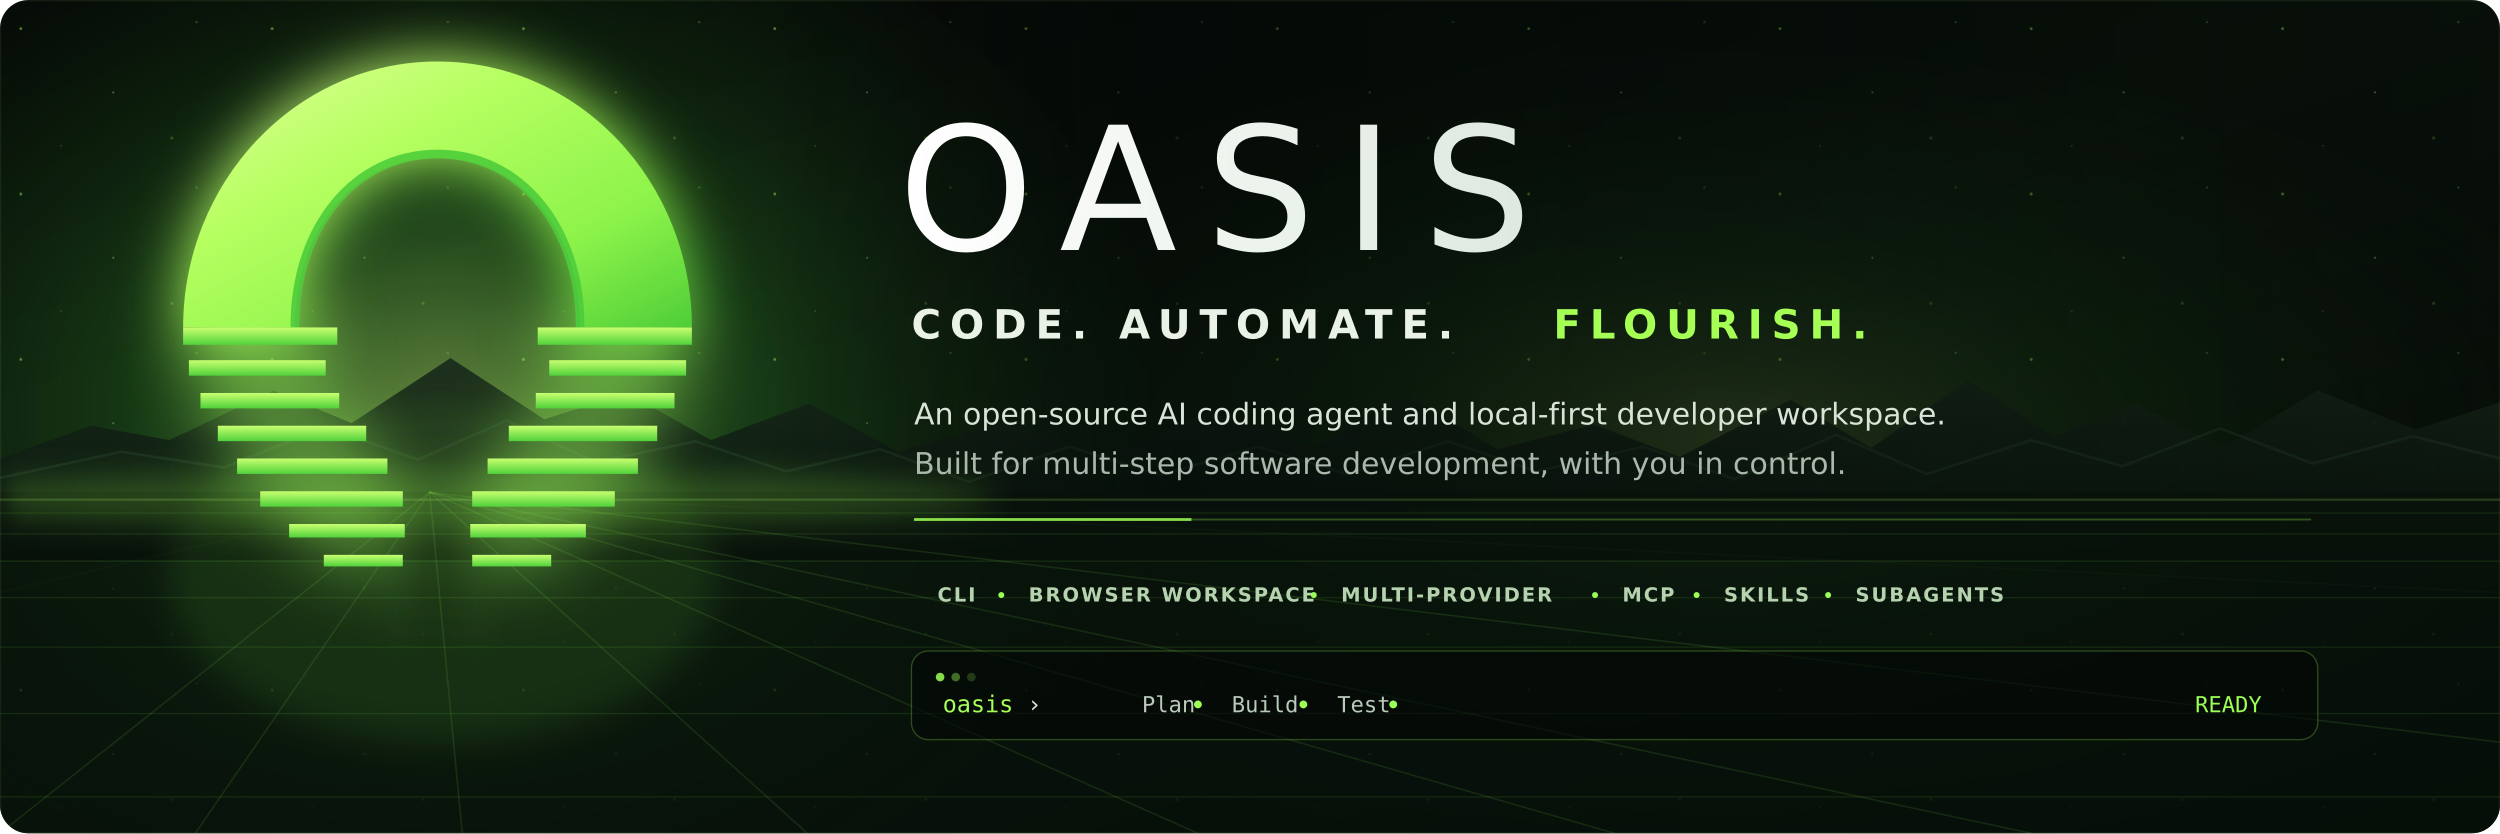
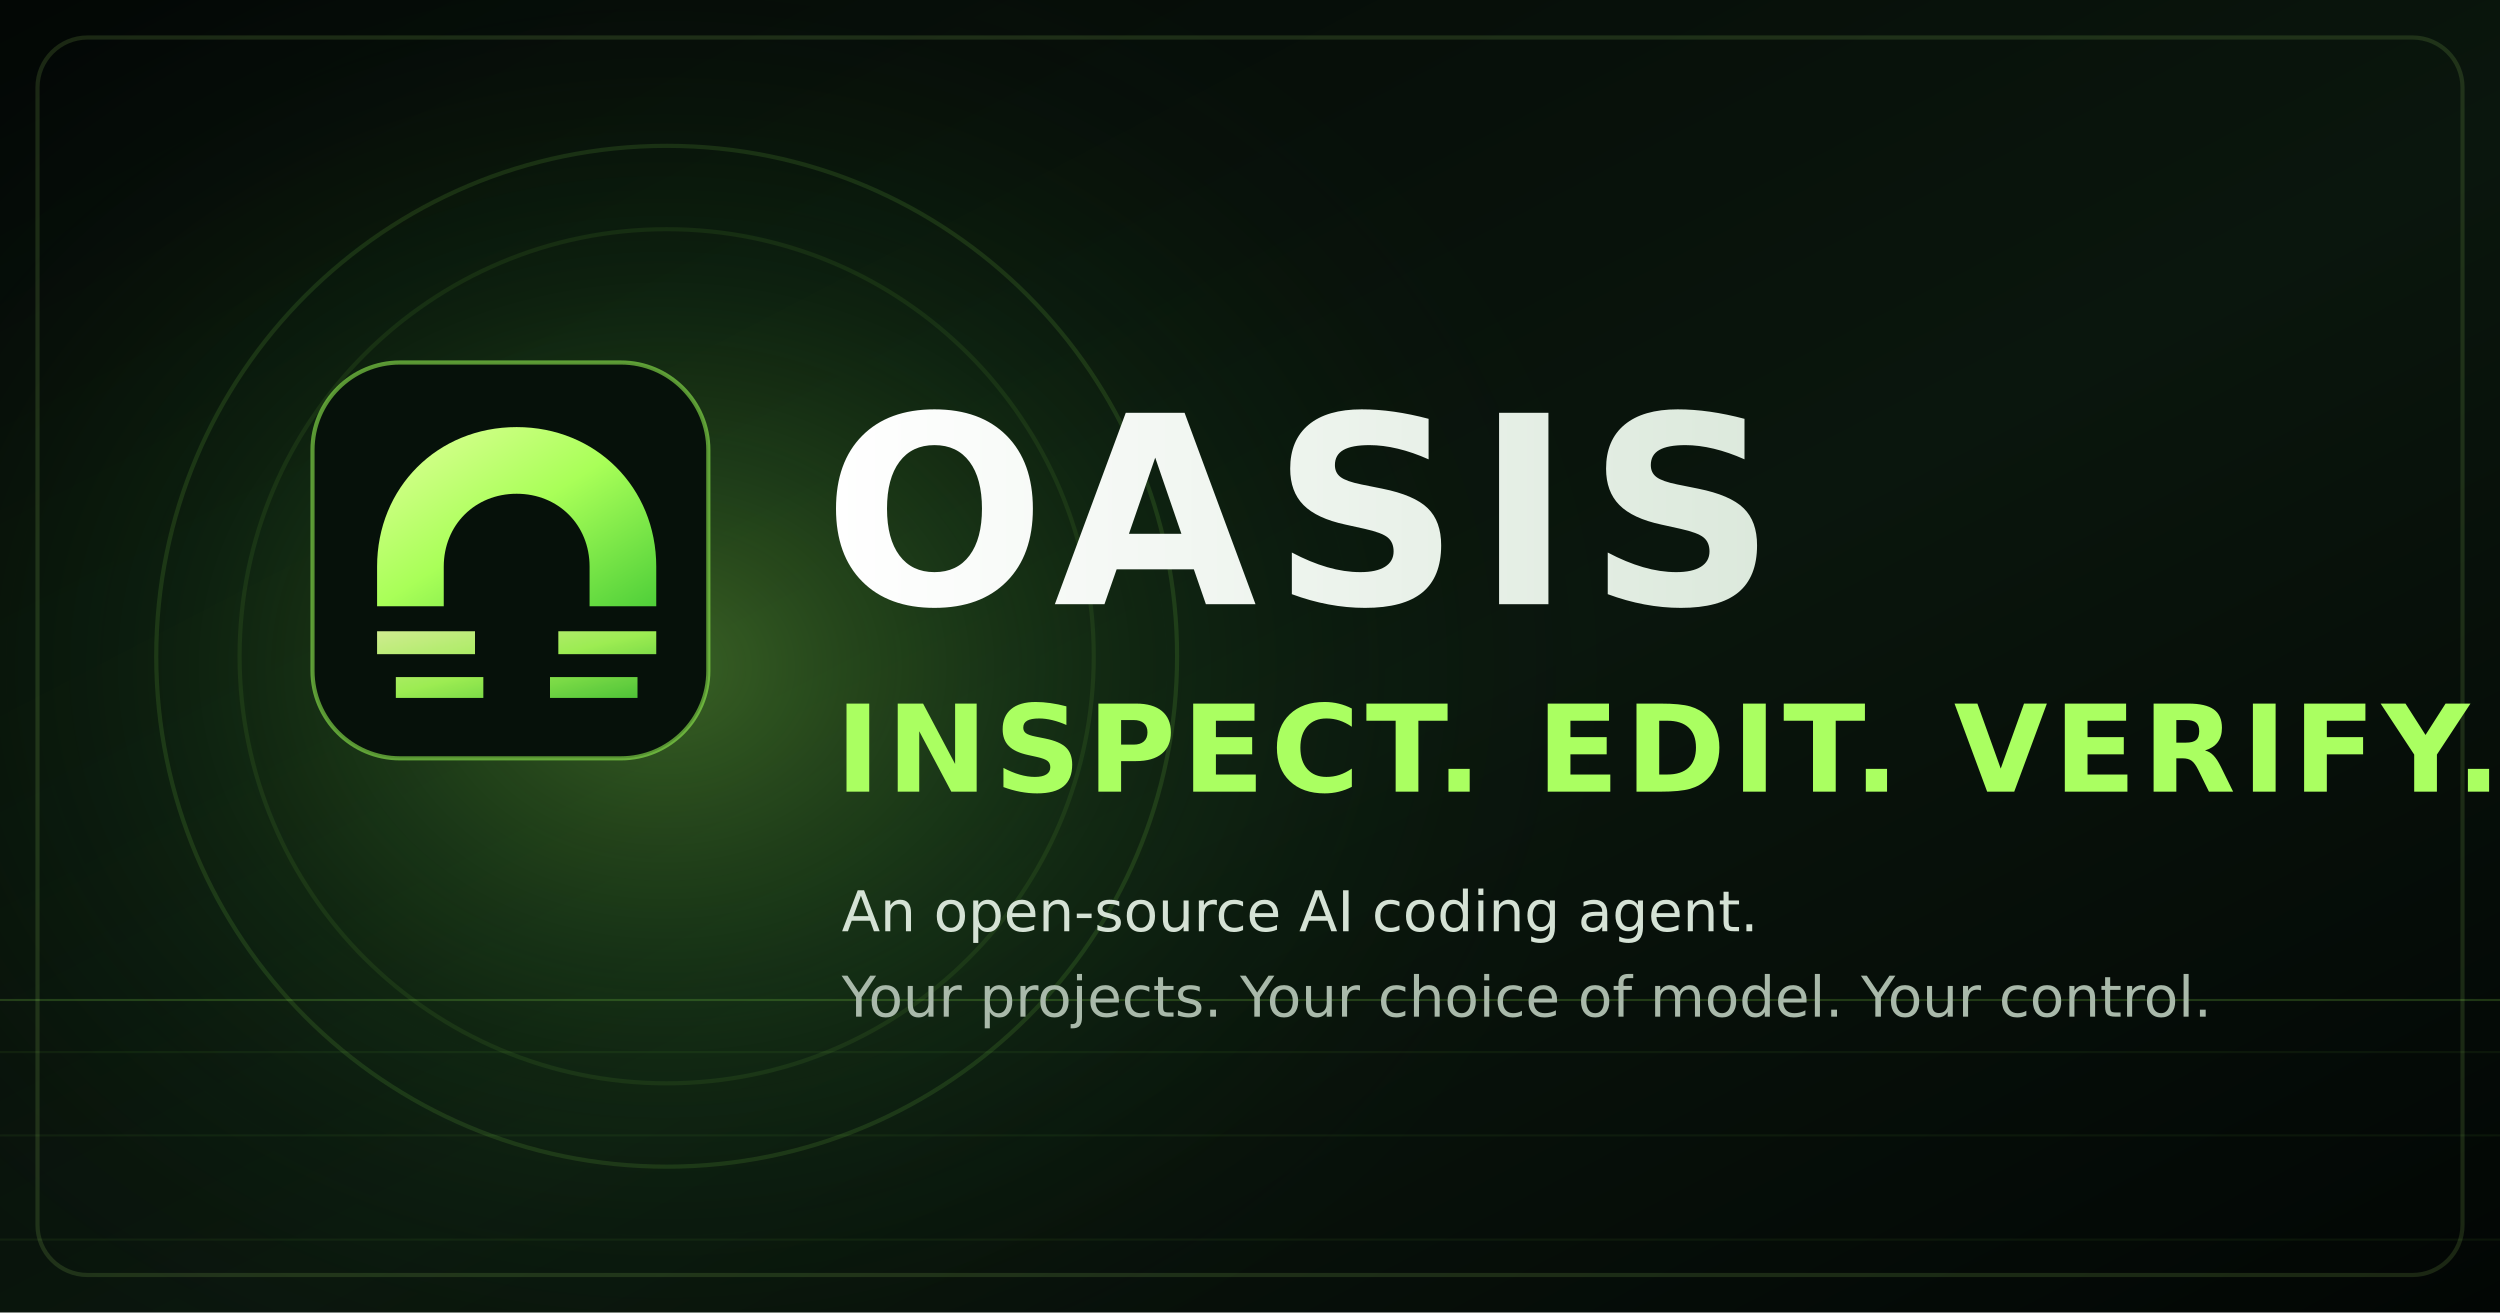
- <svg xmlns="http://www.w3.org/2000/svg" width="1920" height="640" viewBox="0 0 1920 640" role="img" aria-labelledby="title desc">
+ <svg xmlns="http://www.w3.org/2000/svg" width="1200" height="630" viewBox="0 0 1200 630" role="img" aria-labelledby="title desc">
  <defs>
-     <linearGradient id="background" x1="0" y1="0" x2="1" y2="1">
-       <stop offset="0" stop-color="#040705" />
-       <stop offset=".48" stop-color="#09120b" />
-       <stop offset="1" stop-color="#030605" />
+     <linearGradient id="bg" x1="0" y1="0" x2="1" y2="1">
+       <stop offset="0" stop-color="#030705" />
+       <stop offset=".55" stop-color="#0a160d" />
+       <stop offset="1" stop-color="#020604" />
    </linearGradient>
-     <radialGradient id="portalGlow" cx=".5" cy=".48" r=".58">
-       <stop offset="0" stop-color="#c4ff76" stop-opacity=".48" />
-       <stop offset=".38" stop-color="#4acb3e" stop-opacity=".22" />
-       <stop offset="1" stop-color="#08100a" stop-opacity="0" />
+     <radialGradient id="glow">
+       <stop offset="0" stop-color="#9bff55" stop-opacity=".34" />
+       <stop offset=".48" stop-color="#3d9d37" stop-opacity=".13" />
+       <stop offset="1" stop-color="#06100a" stop-opacity="0" />
    </radialGradient>
    <linearGradient id="lime" x1="0" y1="0" x2="1" y2="1">
-       <stop offset="0" stop-color="#e2ff9b" />
-       <stop offset=".35" stop-color="#b6ff61" />
-       <stop offset=".72" stop-color="#8df34a" />
-       <stop offset="1" stop-color="#4fce38" />
+       <stop offset="0" stop-color="#e1ff9b" />
+       <stop offset=".5" stop-color="#a9ff58" />
+       <stop offset="1" stop-color="#4fcf39" />
    </linearGradient>
-     <linearGradient id="bars" x1="0" y1="0" x2="0" y2="1">
-       <stop offset="0" stop-color="#c8ff70" />
-       <stop offset="1" stop-color="#50d23b" />
+     <linearGradient id="white" x1="0" y1="0" x2="1" y2="0">
+       <stop offset="0" stop-color="#ffffff" />
+       <stop offset="1" stop-color="#dce9dc" />
    </linearGradient>
-     <linearGradient id="horizon" x1="0" y1="0" x2="1" y2="0">
-       <stop offset="0" stop-color="#8cff50" stop-opacity="0" />
-       <stop offset=".18" stop-color="#9bff55" stop-opacity=".84" />
-       <stop offset=".48" stop-color="#77e94b" stop-opacity=".2" />
-       <stop offset="1" stop-color="#9bff55" stop-opacity="0" />
-     </linearGradient>
-     <linearGradient id="mountains" x1="0" y1="0" x2="0" y2="1">
-       <stop offset="0" stop-color="#17291b" />
-       <stop offset="1" stop-color="#07100a" />
-     </linearGradient>
-     <linearGradient id="wordmark" x1="0" y1="0" x2="1" y2="0">
-       <stop offset="0" stop-color="#ffffff" />
-       <stop offset="1" stop-color="#dfe9df" />
-     </linearGradient>
-     <linearGradient id="textShade" x1="0" y1="0" x2="1" y2="0">
-       <stop offset="0" stop-color="#030605" stop-opacity="0" />
-       <stop offset=".22" stop-color="#030605" stop-opacity=".52" />
-       <stop offset="1" stop-color="#030605" stop-opacity=".18" />
-     </linearGradient>
-     <filter id="softGlow" x="-80%" y="-80%" width="260%" height="260%">
-       <feGaussianBlur stdDeviation="16" result="blur" />
-       <feMerge>
-         <feMergeNode in="blur" />
-         <feMergeNode in="SourceGraphic" />
-       </feMerge>
-     </filter>
-     <filter id="lightBlur" x="-80%" y="-80%" width="260%" height="260%">
-       <feGaussianBlur stdDeviation="12" />
-     </filter>
-     <pattern id="stars" width="193" height="127" patternUnits="userSpaceOnUse">
-       <circle cx="16" cy="22" r="1.1" fill="#aaff62" opacity=".48" />
-       <circle cx="87" cy="71" r=".8" fill="#d7ff9e" opacity=".35" />
-       <circle cx="151" cy="17" r=".9" fill="#8dff55" opacity=".25" />
-       <circle cx="132" cy="106" r="1.15" fill="#aaff62" opacity=".23" />
-       <circle cx="47" cy="112" r=".7" fill="#d7ff9e" opacity=".22" />
-     </pattern>
-     <clipPath id="frame">
-       <rect width="1920" height="640" rx="22" />
-     </clipPath>
  </defs>
-   <g clip-path="url(#frame)">
-     <rect width="1920" height="640" fill="url(#background)" />
-     <rect width="1920" height="640" fill="url(#stars)" />
-     <ellipse cx="340" cy="330" rx="560" ry="430" fill="url(#portalGlow)" />
-     <ellipse cx="1330" cy="350" rx="700" ry="310" fill="url(#portalGlow)" opacity=".48" />
-     <path d="M0 352 70 327 130 338 210 300 270 325 346 275 418 322 482 302 546 338 621 310 690 347 770 324 850 350 930 315 1010 343 1080 303 1150 345 1224 326 1290 351 1375 307 1437 344 1512 292 1578 335 1640 310 1707 344 1780 300 1855 330 1920 309V430H0Z" fill="url(#mountains)" opacity=".88" />
-     <path d="M0 367 93 347 172 359 250 328 321 353 389 323 457 355 534 339 604 362 676 345 744 370 821 343 891 365 966 343 1034 364 1112 339 1180 362 1262 343 1332 368 1410 334 1480 364 1560 338 1630 358 1705 329 1776 356 1853 335 1920 352" fill="none" stroke="#315237" stroke-opacity=".3" stroke-width="2" />
-     <rect x="590" y="0" width="1330" height="390" fill="url(#textShade)" />
-     <rect x="0" y="378" width="1920" height="262" fill="#07100a" opacity=".72" />
-     <path d="M0 383H1920 M0 394H1920 M0 410H1920 M0 431H1920 M0 459H1920 M0 497H1920 M0 548H1920 M0 612H1920" fill="none" stroke="#8cff55" stroke-opacity=".10" stroke-width="1" />
-     <g fill="none" stroke="#8cff55" stroke-opacity=".11" stroke-width="1.2">
-       <path d="M330 378 0 640" />
-       <path d="M330 378 150 640" />
-       <path d="M330 378 355 640" />
-       <path d="M330 378 620 640" />
-       <path d="M330 378 920 640" />
-       <path d="M330 378 1240 640" />
-       <path d="M330 378 1560 640" />
-       <path d="M330 378 1920 570" />
-       <path d="M0 455 330 378 1920 455" opacity=".18" />
-     </g>
-     <ellipse cx="344" cy="383" rx="420" ry="22" fill="#9bff55" opacity=".22" filter="url(#lightBlur)" />
-     <ellipse cx="340" cy="442" rx="210" ry="130" fill="#8cff50" opacity=".09" filter="url(#lightBlur)" />
-     <path d="M0 382H1920" stroke="url(#horizon)" stroke-width="2.2" />
-     <path d="M0 384H1920" stroke="#b8ff73" stroke-opacity=".22" stroke-width="1" />
-     <g transform="translate(114 28) scale(1.48)" filter="url(#softGlow)">
-       <path d="M18 151 C18 76 76 13 150 13 C224 13 282 76 282 151 L224 151 C224 101 194 63 150 63 C106 63 76 101 76 151 Z" fill="url(#lime)" />
-       <path d="M76 150 C76 99 107 61 150 61 C193 61 224 99 224 150" fill="none" stroke="#4ccc3a" stroke-width="4.5" stroke-linecap="round" opacity=".88" />
-       <g fill="url(#bars)">
-         <path d="M18 151 H98 V160 H18 Z M202 151 H282 V160 H202 Z" />
-         <path d="M21 168 H92 V176 H21 Z M208 168 H279 V176 H208 Z" />
-         <path d="M27 185 H99 V193 H27 Z M201 185 H273 V193 H201 Z" />
-         <path d="M36 202 H113 V210 H36 Z M187 202 H264 V210 H187 Z" />
-         <path d="M46 219 H124 V227 H46 Z M176 219 H254 V227 H176 Z" />
-         <path d="M58 236 H132 V244 H58 Z M168 236 H242 V244 H168 Z" />
-         <path d="M73 253 H133 V260 H73 Z M167 253 H227 V260 H167 Z" />
-         <path d="M91 269 H132 V275 H91 Z M168 269 H209 V275 H168 Z" />
-       </g>
-     </g>
-     <path d="M305 399 305 492 M365 399 365 492" stroke="#9bff55" stroke-opacity=".04" stroke-width="18" filter="url(#lightBlur)" />
-     <text x="690" y="192" font-family="Space Grotesk, Montserrat, 'DejaVu Sans', Arial, sans-serif" font-size="132" font-weight="450" letter-spacing="22" fill="url(#wordmark)">OASIS</text>
-     <text x="700" y="260" font-family="Space Grotesk, Montserrat, 'DejaVu Sans', Arial, sans-serif" font-size="31" font-weight="600" letter-spacing="6.8" fill="#eaf1e6">CODE. AUTOMATE.</text>
-     <text x="1193" y="260" font-family="Space Grotesk, Montserrat, 'DejaVu Sans', Arial, sans-serif" font-size="31" font-weight="700" letter-spacing="6.8" fill="#a6ff55">FLOURISH.</text>
-     <text x="702" y="326" font-family="'DejaVu Sans', Arial, sans-serif" font-size="23" fill="#d9e3d8">An open-source AI coding agent and local-first developer workspace.</text>
-     <text x="702" y="364" font-family="'DejaVu Sans', Arial, sans-serif" font-size="23" fill="#aab9ab">Built for multi-step software development, with you in control.</text>
-     <path d="M702 399H1775" stroke="#9bff55" stroke-opacity=".28" stroke-width="1.4" />
-     <path d="M702 399H915" stroke="#9bff55" stroke-opacity=".8" stroke-width="2.2" />
-     <g font-family="'DejaVu Sans', Arial, sans-serif" font-size="15" font-weight="600" letter-spacing="1.5" fill="#b6d3af">
-       <text x="720" y="462">CLI</text>
-       <circle cx="769" cy="457" r="2.3" fill="#9bff55" />
-       <text x="790" y="462">BROWSER WORKSPACE</text>
-       <circle cx="1009" cy="457" r="2.3" fill="#9bff55" />
-       <text x="1030" y="462">MULTI-PROVIDER</text>
-       <circle cx="1225" cy="457" r="2.3" fill="#9bff55" />
-       <text x="1246" y="462">MCP</text>
-       <circle cx="1303" cy="457" r="2.3" fill="#9bff55" />
-       <text x="1324" y="462">SKILLS</text>
-       <circle cx="1404" cy="457" r="2.3" fill="#9bff55" />
-       <text x="1425" y="462">SUBAGENTS</text>
-     </g>
-     <g transform="translate(700 500)">
-       <rect width="1080" height="68" rx="13" fill="#040805" fill-opacity=".62" stroke="#9bff55" stroke-opacity=".26" />
-       <circle cx="22" cy="20" r="3.3" fill="#9bff55" opacity=".85" />
-       <circle cx="34" cy="20" r="3.3" fill="#9bff55" opacity=".4" />
-       <circle cx="46" cy="20" r="3.3" fill="#9bff55" opacity=".2" />
-       <text x="24" y="47" font-family="ui-monospace, SFMono-Regular, Consolas, monospace" font-size="18" fill="#a7ff58">oasis <tspan fill="#dce8d9">›</tspan>
-       </text>
-       <text x="177" y="47" font-family="ui-monospace, SFMono-Regular, Consolas, monospace" font-size="17" fill="#b9c9ba">Plan</text>
-       <circle cx="220" cy="41" r="3" fill="#9bff55" />
-       <text x="246" y="47" font-family="ui-monospace, SFMono-Regular, Consolas, monospace" font-size="17" fill="#b9c9ba">Build</text>
-       <circle cx="301" cy="41" r="3" fill="#9bff55" />
-       <text x="327" y="47" font-family="ui-monospace, SFMono-Regular, Consolas, monospace" font-size="17" fill="#b9c9ba">Test</text>
-       <circle cx="370" cy="41" r="3" fill="#9bff55" />
-       <text x="1037" y="47" font-family="ui-monospace, SFMono-Regular, Consolas, monospace" font-size="17" text-anchor="end" fill="#9bff55">READY</text>
-     </g>
-     <rect width="1920" height="640" fill="none" stroke="#caff9a" stroke-opacity=".07" stroke-width="2" />
+   <rect width="1200" height="630" fill="url(#bg)" />
+   <ellipse cx="320" cy="320" rx="470" ry="390" fill="url(#glow)" />
+   <ellipse cx="320" cy="315" rx="245" ry="245" fill="none" stroke="#9bff55" stroke-opacity=".12" stroke-width="2" />
+   <ellipse cx="320" cy="315" rx="205" ry="205" fill="none" stroke="#9bff55" stroke-opacity=".08" stroke-width="2" />
+   <path d="M0 480H1200" stroke="#9bff55" stroke-opacity=".18" />
+   <path d="M0 505H1200M0 545H1200M0 595H1200" stroke="#9bff55" stroke-opacity=".055" />
+   <g transform="translate(150 174)">
+     <rect width="190" height="190" rx="42" fill="#06110a" stroke="#9bff55" stroke-opacity=".55" stroke-width="2" />
+     <path d="M31 117V98C31 60 60 31 98 31S165 60 165 98V117H133V98C133 78 118 63 98 63S63 78 63 98V117Z" fill="url(#lime)" />
+     <path d="M31 129H78V140H31ZM118 129H165V140H118ZM40 151H82V161H40ZM114 151H156V161H114Z" fill="url(#lime)" opacity=".92" />
  </g>
+   <text x="395" y="290" font-family="DejaVu Sans,Arial,sans-serif" font-size="126" font-weight="700" letter-spacing="7" fill="url(#white)">OASIS</text>
+   <text x="401" y="380" font-family="DejaVu Sans,Arial,sans-serif" font-size="58" font-weight="700" letter-spacing="3" fill="#aaff61">INSPECT. EDIT. VERIFY.</text>
+   <text x="404" y="447" font-family="DejaVu Sans,Arial,sans-serif" font-size="27" fill="#d5e2d5">An open-source AI coding agent.</text>
+   <text x="404" y="488" font-family="DejaVu Sans,Arial,sans-serif" font-size="27" fill="#a9b9aa">Your projects. Your choice of model. Your control.</text>
+   <rect x="18" y="18" width="1164" height="594" rx="24" fill="none" stroke="#baff7a" stroke-opacity=".13" stroke-width="2" />
</svg>
